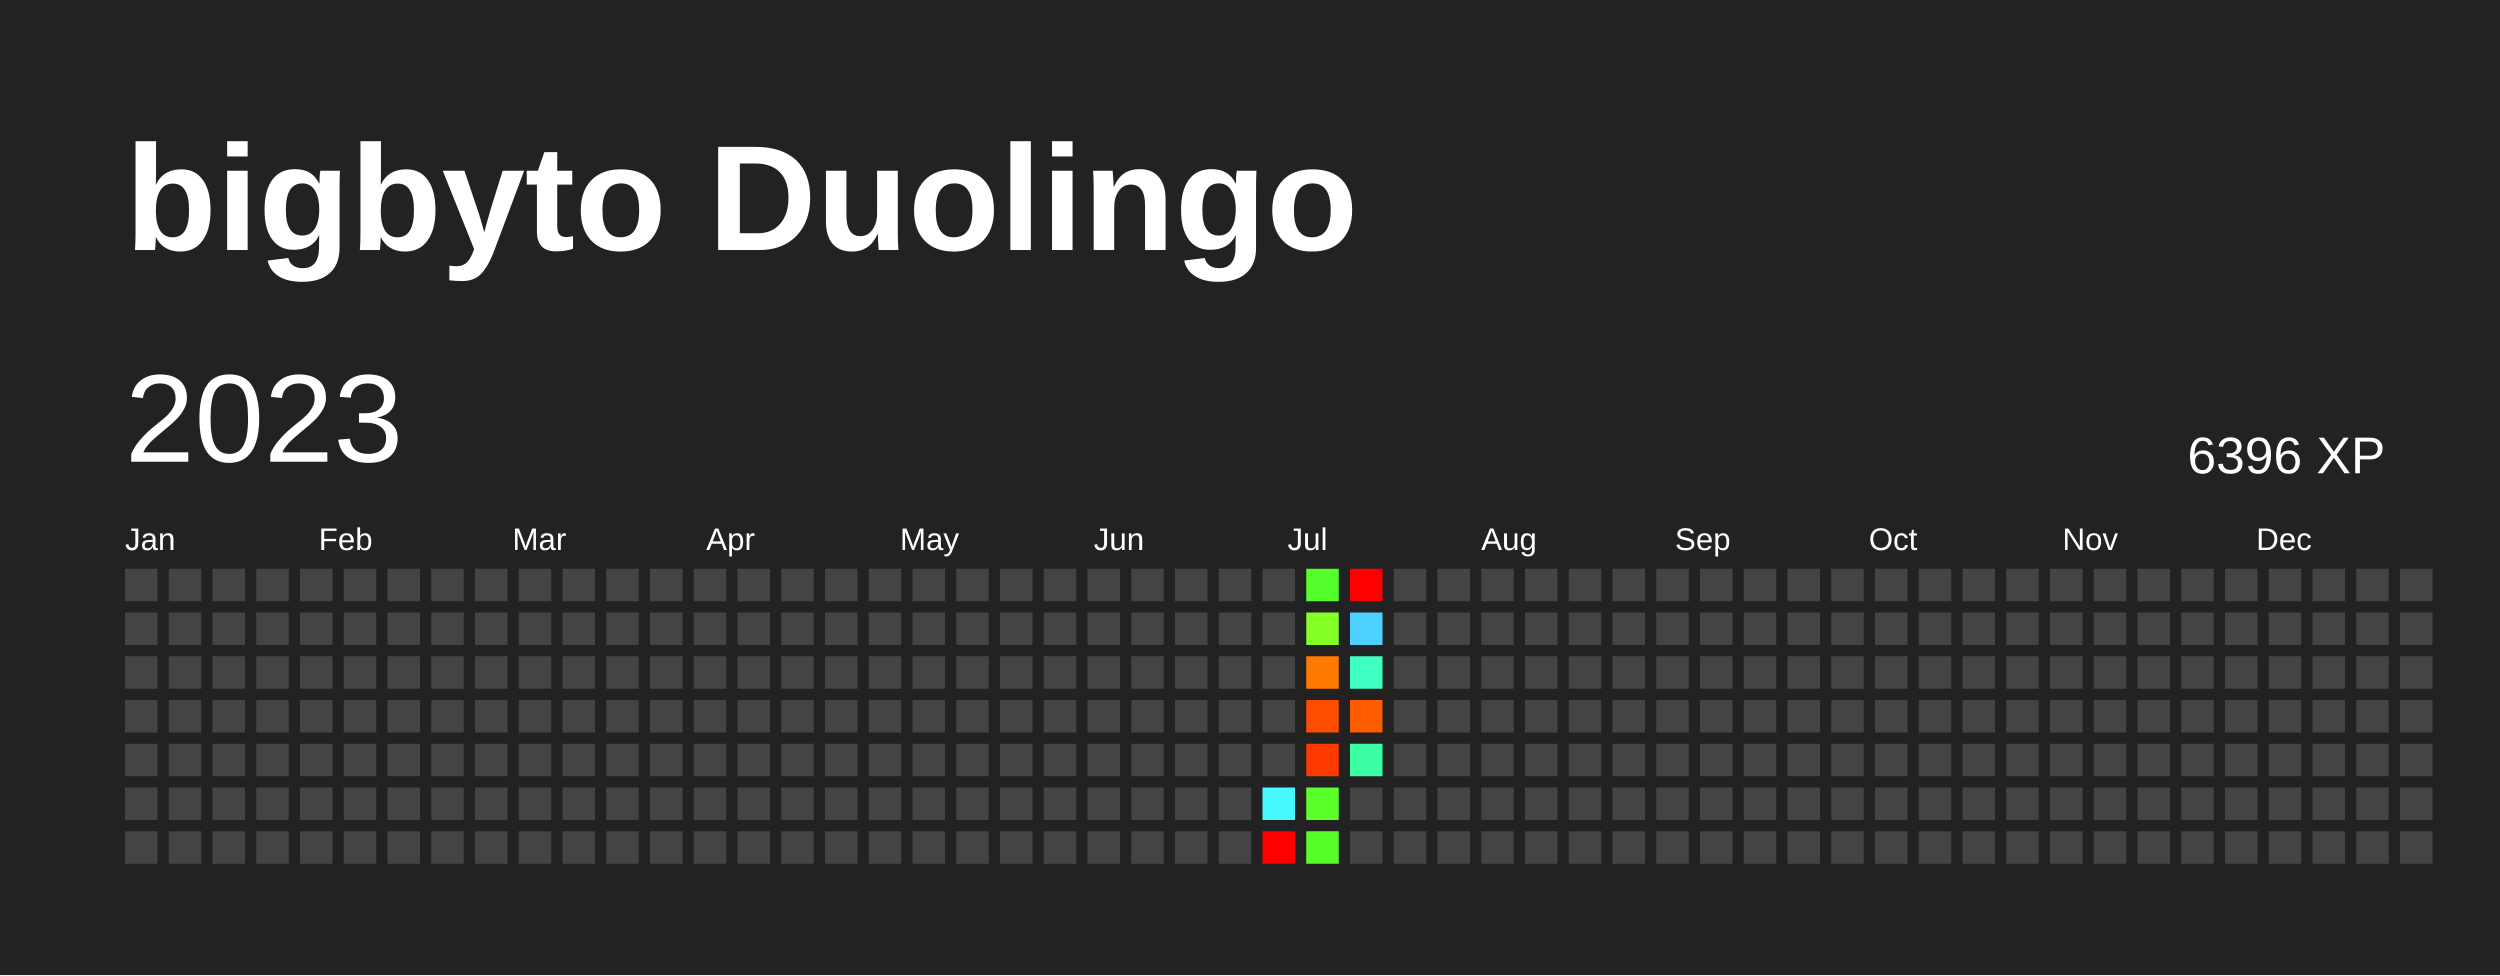
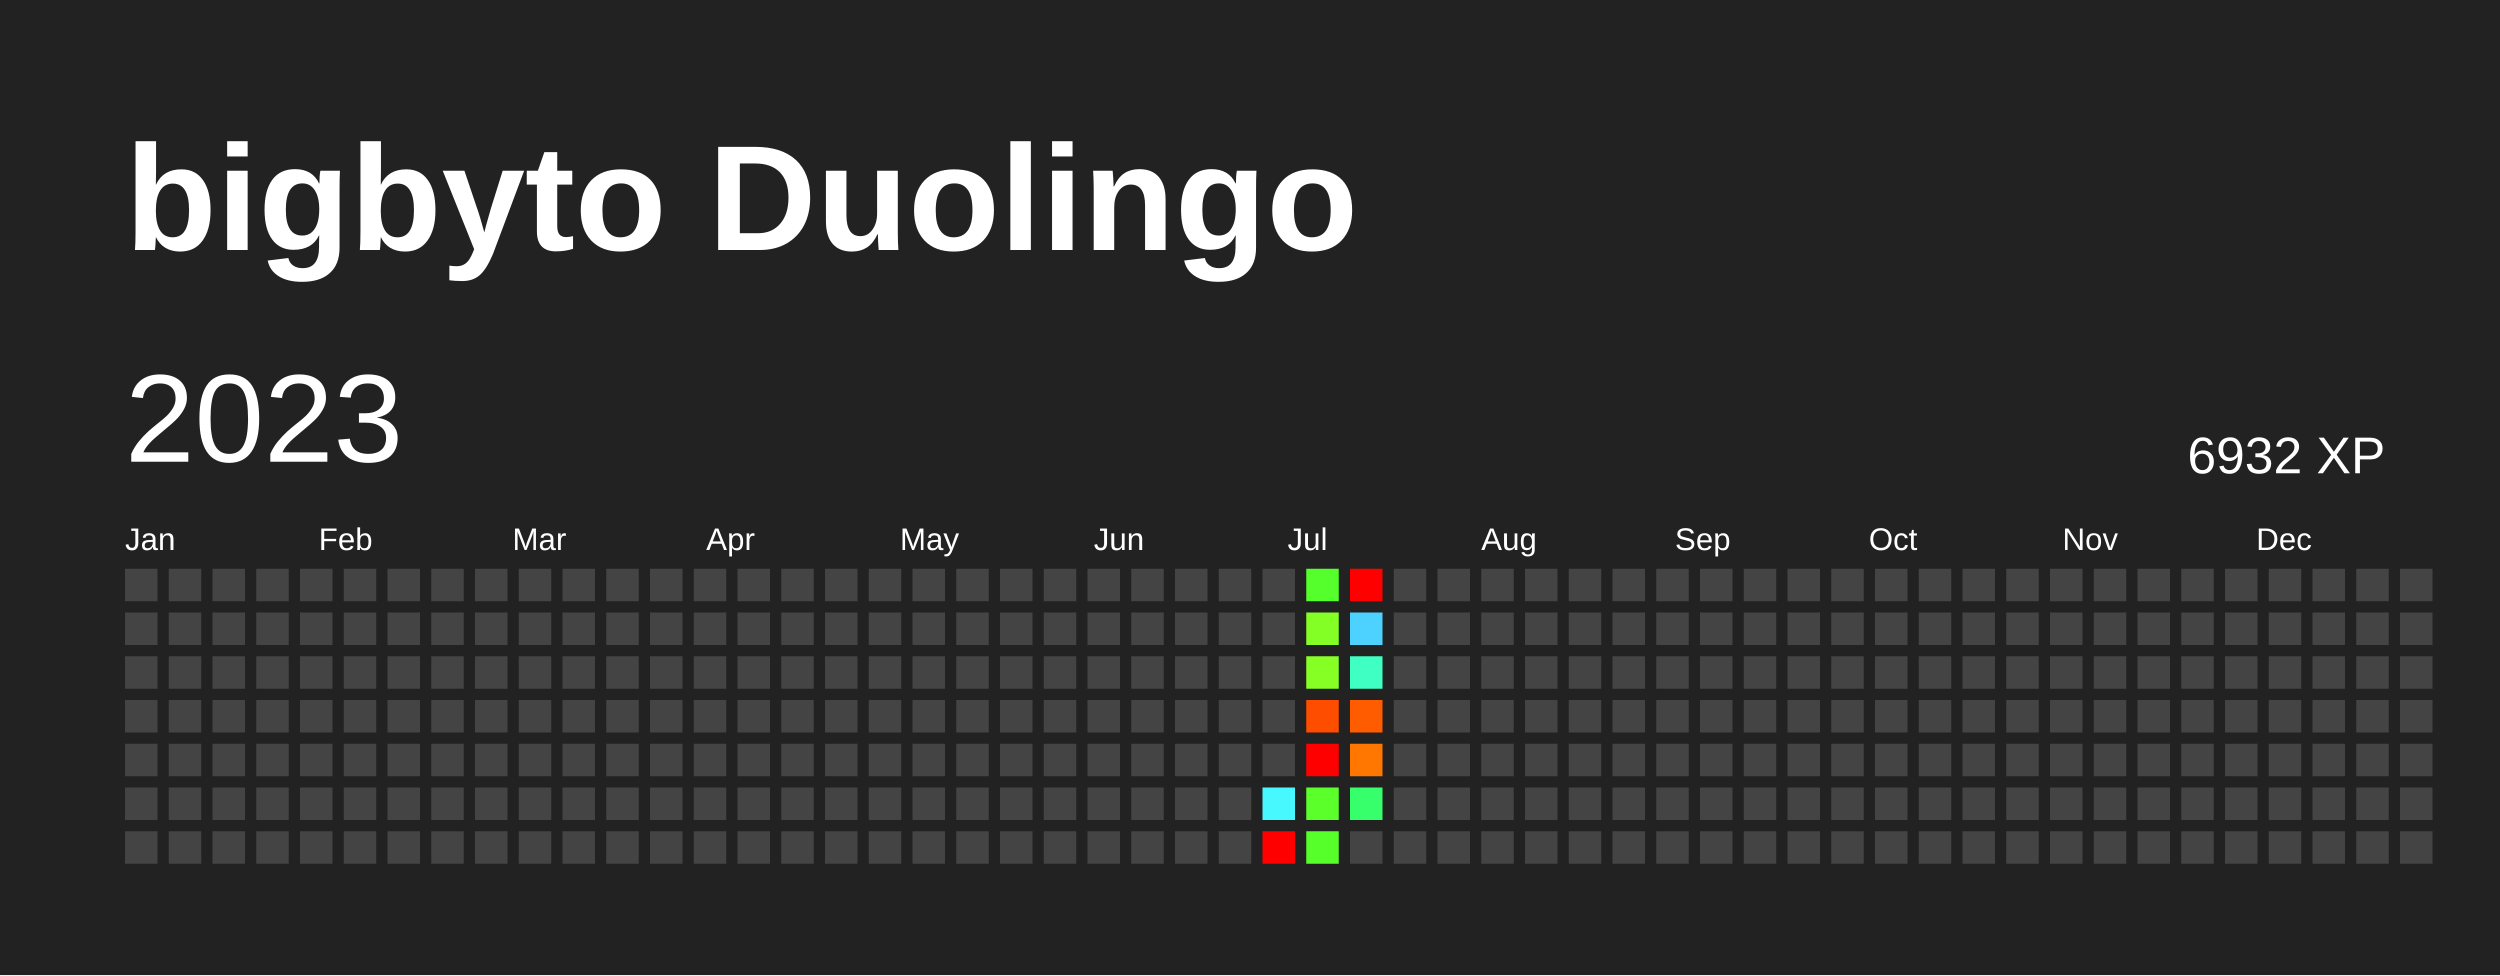
<svg xmlns="http://www.w3.org/2000/svg" baseProfile="full" height="78mm" version="1.1" viewBox="0,0,200,78" width="200mm">
  <defs />
  <rect fill="#222222" height="78" width="200" x="0" y="0" />
  <text fill="#FFFFFF" style="font-size:12px; font-family:Arial; font-weight:bold;" x="10" y="20">bigbyto Duolingo</text>
  <text dominant-baseline="hanging" fill="#FFFFFF" style="font-size:10.0px; font-family:Arial;" x="10" y="30">2023</text>
-   <text dominant-baseline="hanging" fill="#FFFFFF" style="font-size:4.125px; font-family:Arial;" x="175" y="35">6396 XP</text>
+   <text dominant-baseline="hanging" fill="#FFFFFF" style="font-size:4.125px; font-family:Arial;" x="175" y="35">6932 XP</text>
  <text fill="#FFFFFF" style="font-size:2.5px; font-family:Arial" x="10.0" y="44">Jan</text>
  <text fill="#FFFFFF" style="font-size:2.5px; font-family:Arial" x="25.5" y="44">Feb</text>
  <text fill="#FFFFFF" style="font-size:2.5px; font-family:Arial" x="41.0" y="44">Mar</text>
  <text fill="#FFFFFF" style="font-size:2.5px; font-family:Arial" x="56.5" y="44">Apr</text>
  <text fill="#FFFFFF" style="font-size:2.5px; font-family:Arial" x="72.0" y="44">May</text>
  <text fill="#FFFFFF" style="font-size:2.5px; font-family:Arial" x="87.5" y="44">Jun</text>
  <text fill="#FFFFFF" style="font-size:2.5px; font-family:Arial" x="103.0" y="44">Jul</text>
  <text fill="#FFFFFF" style="font-size:2.5px; font-family:Arial" x="118.5" y="44">Aug</text>
  <text fill="#FFFFFF" style="font-size:2.5px; font-family:Arial" x="134.0" y="44">Sep</text>
  <text fill="#FFFFFF" style="font-size:2.5px; font-family:Arial" x="149.5" y="44">Oct</text>
  <text fill="#FFFFFF" style="font-size:2.5px; font-family:Arial" x="165.0" y="44">Nov</text>
  <text fill="#FFFFFF" style="font-size:2.5px; font-family:Arial" x="180.5" y="44">Dec</text>
  <rect fill="#444444" height="2.6" width="2.6" x="10.0" y="45.5" />
  <rect fill="#444444" height="2.6" width="2.6" x="10.0" y="49.0" />
  <rect fill="#444444" height="2.6" width="2.6" x="10.0" y="52.5" />
  <rect fill="#444444" height="2.6" width="2.6" x="10.0" y="56.0" />
  <rect fill="#444444" height="2.6" width="2.6" x="10.0" y="59.5" />
  <rect fill="#444444" height="2.6" width="2.6" x="10.0" y="63.0" />
  <rect fill="#444444" height="2.6" width="2.6" x="10.0" y="66.5" />
  <rect fill="#444444" height="2.6" width="2.6" x="13.5" y="45.5" />
  <rect fill="#444444" height="2.6" width="2.6" x="13.5" y="49.0" />
  <rect fill="#444444" height="2.6" width="2.6" x="13.5" y="52.5" />
  <rect fill="#444444" height="2.6" width="2.6" x="13.5" y="56.0" />
  <rect fill="#444444" height="2.6" width="2.6" x="13.5" y="59.5" />
  <rect fill="#444444" height="2.6" width="2.6" x="13.5" y="63.0" />
  <rect fill="#444444" height="2.6" width="2.6" x="13.5" y="66.5" />
  <rect fill="#444444" height="2.6" width="2.6" x="17.0" y="45.5" />
  <rect fill="#444444" height="2.6" width="2.6" x="17.0" y="49.0" />
  <rect fill="#444444" height="2.6" width="2.6" x="17.0" y="52.5" />
  <rect fill="#444444" height="2.6" width="2.6" x="17.0" y="56.0" />
  <rect fill="#444444" height="2.6" width="2.6" x="17.0" y="59.5" />
  <rect fill="#444444" height="2.6" width="2.6" x="17.0" y="63.0" />
  <rect fill="#444444" height="2.6" width="2.6" x="17.0" y="66.5" />
  <rect fill="#444444" height="2.6" width="2.6" x="20.5" y="45.5" />
  <rect fill="#444444" height="2.6" width="2.6" x="20.5" y="49.0" />
  <rect fill="#444444" height="2.6" width="2.6" x="20.5" y="52.5" />
  <rect fill="#444444" height="2.6" width="2.6" x="20.5" y="56.0" />
  <rect fill="#444444" height="2.6" width="2.6" x="20.5" y="59.5" />
  <rect fill="#444444" height="2.6" width="2.6" x="20.5" y="63.0" />
  <rect fill="#444444" height="2.6" width="2.6" x="20.5" y="66.5" />
  <rect fill="#444444" height="2.6" width="2.6" x="24.0" y="45.5" />
  <rect fill="#444444" height="2.6" width="2.6" x="24.0" y="49.0" />
  <rect fill="#444444" height="2.6" width="2.6" x="24.0" y="52.5" />
  <rect fill="#444444" height="2.6" width="2.6" x="24.0" y="56.0" />
  <rect fill="#444444" height="2.6" width="2.6" x="24.0" y="59.5" />
  <rect fill="#444444" height="2.6" width="2.6" x="24.0" y="63.0" />
  <rect fill="#444444" height="2.6" width="2.6" x="24.0" y="66.5" />
  <rect fill="#444444" height="2.6" width="2.6" x="27.5" y="45.5" />
  <rect fill="#444444" height="2.6" width="2.6" x="27.5" y="49.0" />
  <rect fill="#444444" height="2.6" width="2.6" x="27.5" y="52.5" />
  <rect fill="#444444" height="2.6" width="2.6" x="27.5" y="56.0" />
  <rect fill="#444444" height="2.6" width="2.6" x="27.5" y="59.5" />
  <rect fill="#444444" height="2.6" width="2.6" x="27.5" y="63.0" />
  <rect fill="#444444" height="2.6" width="2.6" x="27.5" y="66.5" />
  <rect fill="#444444" height="2.6" width="2.6" x="31.0" y="45.5" />
  <rect fill="#444444" height="2.6" width="2.6" x="31.0" y="49.0" />
  <rect fill="#444444" height="2.6" width="2.6" x="31.0" y="52.5" />
  <rect fill="#444444" height="2.6" width="2.6" x="31.0" y="56.0" />
  <rect fill="#444444" height="2.6" width="2.6" x="31.0" y="59.5" />
  <rect fill="#444444" height="2.6" width="2.6" x="31.0" y="63.0" />
  <rect fill="#444444" height="2.6" width="2.6" x="31.0" y="66.5" />
  <rect fill="#444444" height="2.6" width="2.6" x="34.5" y="45.5" />
  <rect fill="#444444" height="2.6" width="2.6" x="34.5" y="49.0" />
  <rect fill="#444444" height="2.6" width="2.6" x="34.5" y="52.5" />
  <rect fill="#444444" height="2.6" width="2.6" x="34.5" y="56.0" />
  <rect fill="#444444" height="2.6" width="2.6" x="34.5" y="59.5" />
  <rect fill="#444444" height="2.6" width="2.6" x="34.5" y="63.0" />
  <rect fill="#444444" height="2.6" width="2.6" x="34.5" y="66.5" />
  <rect fill="#444444" height="2.6" width="2.6" x="38.0" y="45.5" />
  <rect fill="#444444" height="2.6" width="2.6" x="38.0" y="49.0" />
  <rect fill="#444444" height="2.6" width="2.6" x="38.0" y="52.5" />
  <rect fill="#444444" height="2.6" width="2.6" x="38.0" y="56.0" />
  <rect fill="#444444" height="2.6" width="2.6" x="38.0" y="59.5" />
  <rect fill="#444444" height="2.6" width="2.6" x="38.0" y="63.0" />
  <rect fill="#444444" height="2.6" width="2.6" x="38.0" y="66.5" />
  <rect fill="#444444" height="2.6" width="2.6" x="41.5" y="45.5" />
  <rect fill="#444444" height="2.6" width="2.6" x="41.5" y="49.0" />
  <rect fill="#444444" height="2.6" width="2.6" x="41.5" y="52.5" />
  <rect fill="#444444" height="2.6" width="2.6" x="41.5" y="56.0" />
  <rect fill="#444444" height="2.6" width="2.6" x="41.5" y="59.5" />
  <rect fill="#444444" height="2.6" width="2.6" x="41.5" y="63.0" />
  <rect fill="#444444" height="2.6" width="2.6" x="41.5" y="66.5" />
  <rect fill="#444444" height="2.6" width="2.6" x="45.0" y="45.5" />
  <rect fill="#444444" height="2.6" width="2.6" x="45.0" y="49.0" />
  <rect fill="#444444" height="2.6" width="2.6" x="45.0" y="52.5" />
  <rect fill="#444444" height="2.6" width="2.6" x="45.0" y="56.0" />
  <rect fill="#444444" height="2.6" width="2.6" x="45.0" y="59.5" />
  <rect fill="#444444" height="2.6" width="2.6" x="45.0" y="63.0" />
  <rect fill="#444444" height="2.6" width="2.6" x="45.0" y="66.5" />
  <rect fill="#444444" height="2.6" width="2.6" x="48.5" y="45.5" />
  <rect fill="#444444" height="2.6" width="2.6" x="48.5" y="49.0" />
  <rect fill="#444444" height="2.6" width="2.6" x="48.5" y="52.5" />
  <rect fill="#444444" height="2.6" width="2.6" x="48.5" y="56.0" />
  <rect fill="#444444" height="2.6" width="2.6" x="48.5" y="59.5" />
  <rect fill="#444444" height="2.6" width="2.6" x="48.5" y="63.0" />
  <rect fill="#444444" height="2.6" width="2.6" x="48.5" y="66.5" />
  <rect fill="#444444" height="2.6" width="2.6" x="52.0" y="45.5" />
  <rect fill="#444444" height="2.6" width="2.6" x="52.0" y="49.0" />
  <rect fill="#444444" height="2.6" width="2.6" x="52.0" y="52.5" />
  <rect fill="#444444" height="2.6" width="2.6" x="52.0" y="56.0" />
  <rect fill="#444444" height="2.6" width="2.6" x="52.0" y="59.5" />
  <rect fill="#444444" height="2.6" width="2.6" x="52.0" y="63.0" />
  <rect fill="#444444" height="2.6" width="2.6" x="52.0" y="66.5" />
  <rect fill="#444444" height="2.6" width="2.6" x="55.5" y="45.5" />
  <rect fill="#444444" height="2.6" width="2.6" x="55.5" y="49.0" />
  <rect fill="#444444" height="2.6" width="2.6" x="55.5" y="52.5" />
  <rect fill="#444444" height="2.6" width="2.6" x="55.5" y="56.0" />
  <rect fill="#444444" height="2.6" width="2.6" x="55.5" y="59.5" />
  <rect fill="#444444" height="2.6" width="2.6" x="55.5" y="63.0" />
  <rect fill="#444444" height="2.6" width="2.6" x="55.5" y="66.5" />
  <rect fill="#444444" height="2.6" width="2.6" x="59.0" y="45.5" />
  <rect fill="#444444" height="2.6" width="2.6" x="59.0" y="49.0" />
  <rect fill="#444444" height="2.6" width="2.6" x="59.0" y="52.5" />
  <rect fill="#444444" height="2.6" width="2.6" x="59.0" y="56.0" />
  <rect fill="#444444" height="2.6" width="2.6" x="59.0" y="59.5" />
  <rect fill="#444444" height="2.6" width="2.6" x="59.0" y="63.0" />
  <rect fill="#444444" height="2.6" width="2.6" x="59.0" y="66.5" />
  <rect fill="#444444" height="2.6" width="2.6" x="62.5" y="45.5" />
  <rect fill="#444444" height="2.6" width="2.6" x="62.5" y="49.0" />
  <rect fill="#444444" height="2.6" width="2.6" x="62.5" y="52.5" />
  <rect fill="#444444" height="2.6" width="2.6" x="62.5" y="56.0" />
  <rect fill="#444444" height="2.6" width="2.6" x="62.5" y="59.5" />
  <rect fill="#444444" height="2.6" width="2.6" x="62.5" y="63.0" />
  <rect fill="#444444" height="2.6" width="2.6" x="62.5" y="66.5" />
  <rect fill="#444444" height="2.6" width="2.6" x="66.0" y="45.5" />
  <rect fill="#444444" height="2.6" width="2.6" x="66.0" y="49.0" />
  <rect fill="#444444" height="2.6" width="2.6" x="66.0" y="52.5" />
  <rect fill="#444444" height="2.6" width="2.6" x="66.0" y="56.0" />
  <rect fill="#444444" height="2.6" width="2.6" x="66.0" y="59.5" />
  <rect fill="#444444" height="2.6" width="2.6" x="66.0" y="63.0" />
  <rect fill="#444444" height="2.6" width="2.6" x="66.0" y="66.5" />
  <rect fill="#444444" height="2.6" width="2.6" x="69.5" y="45.5" />
  <rect fill="#444444" height="2.6" width="2.6" x="69.5" y="49.0" />
  <rect fill="#444444" height="2.6" width="2.6" x="69.5" y="52.5" />
  <rect fill="#444444" height="2.6" width="2.6" x="69.5" y="56.0" />
  <rect fill="#444444" height="2.6" width="2.6" x="69.5" y="59.5" />
  <rect fill="#444444" height="2.6" width="2.6" x="69.5" y="63.0" />
  <rect fill="#444444" height="2.6" width="2.6" x="69.5" y="66.5" />
  <rect fill="#444444" height="2.6" width="2.6" x="73.0" y="45.5" />
  <rect fill="#444444" height="2.6" width="2.6" x="73.0" y="49.0" />
  <rect fill="#444444" height="2.6" width="2.6" x="73.0" y="52.5" />
  <rect fill="#444444" height="2.6" width="2.6" x="73.0" y="56.0" />
  <rect fill="#444444" height="2.6" width="2.6" x="73.0" y="59.5" />
  <rect fill="#444444" height="2.6" width="2.6" x="73.0" y="63.0" />
  <rect fill="#444444" height="2.6" width="2.6" x="73.0" y="66.5" />
  <rect fill="#444444" height="2.6" width="2.6" x="76.5" y="45.5" />
  <rect fill="#444444" height="2.6" width="2.6" x="76.5" y="49.0" />
  <rect fill="#444444" height="2.6" width="2.6" x="76.5" y="52.5" />
  <rect fill="#444444" height="2.6" width="2.6" x="76.5" y="56.0" />
  <rect fill="#444444" height="2.6" width="2.6" x="76.5" y="59.5" />
  <rect fill="#444444" height="2.6" width="2.6" x="76.5" y="63.0" />
  <rect fill="#444444" height="2.6" width="2.6" x="76.5" y="66.5" />
  <rect fill="#444444" height="2.6" width="2.6" x="80.0" y="45.5" />
  <rect fill="#444444" height="2.6" width="2.6" x="80.0" y="49.0" />
  <rect fill="#444444" height="2.6" width="2.6" x="80.0" y="52.5" />
  <rect fill="#444444" height="2.6" width="2.6" x="80.0" y="56.0" />
  <rect fill="#444444" height="2.6" width="2.6" x="80.0" y="59.5" />
  <rect fill="#444444" height="2.6" width="2.6" x="80.0" y="63.0" />
  <rect fill="#444444" height="2.6" width="2.6" x="80.0" y="66.5" />
  <rect fill="#444444" height="2.6" width="2.6" x="83.5" y="45.5" />
  <rect fill="#444444" height="2.6" width="2.6" x="83.5" y="49.0" />
  <rect fill="#444444" height="2.6" width="2.6" x="83.5" y="52.5" />
  <rect fill="#444444" height="2.6" width="2.6" x="83.5" y="56.0" />
  <rect fill="#444444" height="2.6" width="2.6" x="83.5" y="59.5" />
  <rect fill="#444444" height="2.6" width="2.6" x="83.5" y="63.0" />
  <rect fill="#444444" height="2.6" width="2.6" x="83.5" y="66.5" />
  <rect fill="#444444" height="2.6" width="2.6" x="87.0" y="45.5" />
  <rect fill="#444444" height="2.6" width="2.6" x="87.0" y="49.0" />
  <rect fill="#444444" height="2.6" width="2.6" x="87.0" y="52.5" />
  <rect fill="#444444" height="2.6" width="2.6" x="87.0" y="56.0" />
  <rect fill="#444444" height="2.6" width="2.6" x="87.0" y="59.5" />
  <rect fill="#444444" height="2.6" width="2.6" x="87.0" y="63.0" />
  <rect fill="#444444" height="2.6" width="2.6" x="87.0" y="66.5" />
  <rect fill="#444444" height="2.6" width="2.6" x="90.5" y="45.5" />
  <rect fill="#444444" height="2.6" width="2.6" x="90.5" y="49.0" />
  <rect fill="#444444" height="2.6" width="2.6" x="90.5" y="52.5" />
  <rect fill="#444444" height="2.6" width="2.6" x="90.5" y="56.0" />
  <rect fill="#444444" height="2.6" width="2.6" x="90.5" y="59.5" />
  <rect fill="#444444" height="2.6" width="2.6" x="90.5" y="63.0" />
  <rect fill="#444444" height="2.6" width="2.6" x="90.5" y="66.5" />
  <rect fill="#444444" height="2.6" width="2.6" x="94.0" y="45.5" />
  <rect fill="#444444" height="2.6" width="2.6" x="94.0" y="49.0" />
  <rect fill="#444444" height="2.6" width="2.6" x="94.0" y="52.5" />
  <rect fill="#444444" height="2.6" width="2.6" x="94.0" y="56.0" />
  <rect fill="#444444" height="2.6" width="2.6" x="94.0" y="59.5" />
  <rect fill="#444444" height="2.6" width="2.6" x="94.0" y="63.0" />
  <rect fill="#444444" height="2.6" width="2.6" x="94.0" y="66.5" />
  <rect fill="#444444" height="2.6" width="2.6" x="97.5" y="45.5" />
  <rect fill="#444444" height="2.6" width="2.6" x="97.5" y="49.0" />
  <rect fill="#444444" height="2.6" width="2.6" x="97.5" y="52.5" />
  <rect fill="#444444" height="2.6" width="2.6" x="97.5" y="56.0" />
  <rect fill="#444444" height="2.6" width="2.6" x="97.5" y="59.5" />
  <rect fill="#444444" height="2.6" width="2.6" x="97.5" y="63.0" />
  <rect fill="#444444" height="2.6" width="2.6" x="97.5" y="66.5" />
  <rect fill="#444444" height="2.6" width="2.6" x="101.0" y="45.5" />
  <rect fill="#444444" height="2.6" width="2.6" x="101.0" y="49.0" />
  <rect fill="#444444" height="2.6" width="2.6" x="101.0" y="52.5" />
  <rect fill="#444444" height="2.6" width="2.6" x="101.0" y="56.0" />
  <rect fill="#444444" height="2.6" width="2.6" x="101.0" y="59.5" />
  <rect fill="#48f8ff" height="2.6" width="2.6" x="101.0" y="63.0" />
  <rect fill="red" height="2.6" width="2.6" x="101.0" y="66.5" />
  <rect fill="#54ff2b" height="2.6" width="2.6" x="104.5" y="45.5" />
  <rect fill="#83ff25" height="2.6" width="2.6" x="104.5" y="49.0" />
-   <rect fill="#ff7a00" height="2.6" width="2.6" x="104.5" y="52.5" />
+   <rect fill="#86ff25" height="2.6" width="2.6" x="104.5" y="52.5" />
  <rect fill="#ff4d00" height="2.6" width="2.6" x="104.5" y="56.0" />
-   <rect fill="#ff3a00" height="2.6" width="2.6" x="104.5" y="59.5" />
+   <rect fill="red" height="2.6" width="2.6" x="104.5" y="59.5" />
  <rect fill="#5bff2a" height="2.6" width="2.6" x="104.5" y="63.0" />
  <rect fill="#57ff2a" height="2.6" width="2.6" x="104.5" y="66.5" />
  <rect fill="red" height="2.6" width="2.6" x="108.0" y="45.5" />
  <rect fill="#4dd2ff" height="2.6" width="2.6" x="108.0" y="49.0" />
  <rect fill="#40ffc3" height="2.6" width="2.6" x="108.0" y="52.5" />
  <rect fill="#ff5c00" height="2.6" width="2.6" x="108.0" y="56.0" />
-   <rect fill="#3cffa3" height="2.6" width="2.6" x="108.0" y="59.5" />
-   <rect fill="#444444" height="2.6" width="2.6" x="108.0" y="63.0" />
+   <rect fill="#ff7700" height="2.6" width="2.6" x="108.0" y="59.5" />
+   <rect fill="#36ff6b" height="2.6" width="2.6" x="108.0" y="63.0" />
  <rect fill="#444444" height="2.6" width="2.6" x="108.0" y="66.5" />
  <rect fill="#444444" height="2.6" width="2.6" x="111.5" y="45.5" />
  <rect fill="#444444" height="2.6" width="2.6" x="111.5" y="49.0" />
  <rect fill="#444444" height="2.6" width="2.6" x="111.5" y="52.5" />
  <rect fill="#444444" height="2.6" width="2.6" x="111.5" y="56.0" />
  <rect fill="#444444" height="2.6" width="2.6" x="111.5" y="59.5" />
  <rect fill="#444444" height="2.6" width="2.6" x="111.5" y="63.0" />
  <rect fill="#444444" height="2.6" width="2.6" x="111.5" y="66.5" />
  <rect fill="#444444" height="2.6" width="2.6" x="115.0" y="45.5" />
  <rect fill="#444444" height="2.6" width="2.6" x="115.0" y="49.0" />
  <rect fill="#444444" height="2.6" width="2.6" x="115.0" y="52.5" />
  <rect fill="#444444" height="2.6" width="2.6" x="115.0" y="56.0" />
  <rect fill="#444444" height="2.6" width="2.6" x="115.0" y="59.5" />
  <rect fill="#444444" height="2.6" width="2.6" x="115.0" y="63.0" />
  <rect fill="#444444" height="2.6" width="2.6" x="115.0" y="66.5" />
  <rect fill="#444444" height="2.6" width="2.6" x="118.5" y="45.5" />
  <rect fill="#444444" height="2.6" width="2.6" x="118.5" y="49.0" />
  <rect fill="#444444" height="2.6" width="2.6" x="118.5" y="52.5" />
  <rect fill="#444444" height="2.6" width="2.6" x="118.5" y="56.0" />
  <rect fill="#444444" height="2.6" width="2.6" x="118.5" y="59.5" />
  <rect fill="#444444" height="2.6" width="2.6" x="118.5" y="63.0" />
  <rect fill="#444444" height="2.6" width="2.6" x="118.5" y="66.5" />
  <rect fill="#444444" height="2.6" width="2.6" x="122.0" y="45.5" />
  <rect fill="#444444" height="2.6" width="2.6" x="122.0" y="49.0" />
  <rect fill="#444444" height="2.6" width="2.6" x="122.0" y="52.5" />
  <rect fill="#444444" height="2.6" width="2.6" x="122.0" y="56.0" />
  <rect fill="#444444" height="2.6" width="2.6" x="122.0" y="59.5" />
  <rect fill="#444444" height="2.6" width="2.6" x="122.0" y="63.0" />
  <rect fill="#444444" height="2.6" width="2.6" x="122.0" y="66.5" />
  <rect fill="#444444" height="2.6" width="2.6" x="125.5" y="45.5" />
  <rect fill="#444444" height="2.6" width="2.6" x="125.5" y="49.0" />
  <rect fill="#444444" height="2.6" width="2.6" x="125.5" y="52.5" />
  <rect fill="#444444" height="2.6" width="2.6" x="125.5" y="56.0" />
  <rect fill="#444444" height="2.6" width="2.6" x="125.5" y="59.5" />
  <rect fill="#444444" height="2.6" width="2.6" x="125.5" y="63.0" />
  <rect fill="#444444" height="2.6" width="2.6" x="125.5" y="66.5" />
  <rect fill="#444444" height="2.6" width="2.6" x="129.0" y="45.5" />
  <rect fill="#444444" height="2.6" width="2.6" x="129.0" y="49.0" />
  <rect fill="#444444" height="2.6" width="2.6" x="129.0" y="52.5" />
  <rect fill="#444444" height="2.6" width="2.6" x="129.0" y="56.0" />
  <rect fill="#444444" height="2.6" width="2.6" x="129.0" y="59.5" />
  <rect fill="#444444" height="2.6" width="2.6" x="129.0" y="63.0" />
  <rect fill="#444444" height="2.6" width="2.6" x="129.0" y="66.5" />
  <rect fill="#444444" height="2.6" width="2.6" x="132.5" y="45.5" />
  <rect fill="#444444" height="2.6" width="2.6" x="132.5" y="49.0" />
  <rect fill="#444444" height="2.6" width="2.6" x="132.5" y="52.5" />
  <rect fill="#444444" height="2.6" width="2.6" x="132.5" y="56.0" />
  <rect fill="#444444" height="2.6" width="2.6" x="132.5" y="59.5" />
  <rect fill="#444444" height="2.6" width="2.6" x="132.5" y="63.0" />
  <rect fill="#444444" height="2.6" width="2.6" x="132.5" y="66.5" />
  <rect fill="#444444" height="2.6" width="2.6" x="136.0" y="45.5" />
  <rect fill="#444444" height="2.6" width="2.6" x="136.0" y="49.0" />
  <rect fill="#444444" height="2.6" width="2.6" x="136.0" y="52.5" />
  <rect fill="#444444" height="2.6" width="2.6" x="136.0" y="56.0" />
  <rect fill="#444444" height="2.6" width="2.6" x="136.0" y="59.5" />
  <rect fill="#444444" height="2.6" width="2.6" x="136.0" y="63.0" />
  <rect fill="#444444" height="2.6" width="2.6" x="136.0" y="66.5" />
  <rect fill="#444444" height="2.6" width="2.6" x="139.5" y="45.5" />
  <rect fill="#444444" height="2.6" width="2.6" x="139.5" y="49.0" />
  <rect fill="#444444" height="2.6" width="2.6" x="139.5" y="52.5" />
  <rect fill="#444444" height="2.6" width="2.6" x="139.5" y="56.0" />
  <rect fill="#444444" height="2.6" width="2.6" x="139.5" y="59.5" />
  <rect fill="#444444" height="2.6" width="2.6" x="139.5" y="63.0" />
  <rect fill="#444444" height="2.6" width="2.6" x="139.5" y="66.5" />
  <rect fill="#444444" height="2.6" width="2.6" x="143.0" y="45.5" />
  <rect fill="#444444" height="2.6" width="2.6" x="143.0" y="49.0" />
  <rect fill="#444444" height="2.6" width="2.6" x="143.0" y="52.5" />
  <rect fill="#444444" height="2.6" width="2.6" x="143.0" y="56.0" />
  <rect fill="#444444" height="2.6" width="2.6" x="143.0" y="59.5" />
  <rect fill="#444444" height="2.6" width="2.6" x="143.0" y="63.0" />
  <rect fill="#444444" height="2.6" width="2.6" x="143.0" y="66.5" />
  <rect fill="#444444" height="2.6" width="2.6" x="146.5" y="45.5" />
  <rect fill="#444444" height="2.6" width="2.6" x="146.5" y="49.0" />
  <rect fill="#444444" height="2.6" width="2.6" x="146.5" y="52.5" />
  <rect fill="#444444" height="2.6" width="2.6" x="146.5" y="56.0" />
  <rect fill="#444444" height="2.6" width="2.6" x="146.5" y="59.5" />
  <rect fill="#444444" height="2.6" width="2.6" x="146.5" y="63.0" />
  <rect fill="#444444" height="2.6" width="2.6" x="146.5" y="66.5" />
  <rect fill="#444444" height="2.6" width="2.6" x="150.0" y="45.5" />
  <rect fill="#444444" height="2.6" width="2.6" x="150.0" y="49.0" />
  <rect fill="#444444" height="2.6" width="2.6" x="150.0" y="52.5" />
  <rect fill="#444444" height="2.6" width="2.6" x="150.0" y="56.0" />
  <rect fill="#444444" height="2.6" width="2.6" x="150.0" y="59.5" />
  <rect fill="#444444" height="2.6" width="2.6" x="150.0" y="63.0" />
  <rect fill="#444444" height="2.6" width="2.6" x="150.0" y="66.5" />
  <rect fill="#444444" height="2.6" width="2.6" x="153.5" y="45.5" />
  <rect fill="#444444" height="2.6" width="2.6" x="153.5" y="49.0" />
  <rect fill="#444444" height="2.6" width="2.6" x="153.5" y="52.5" />
  <rect fill="#444444" height="2.6" width="2.6" x="153.5" y="56.0" />
  <rect fill="#444444" height="2.6" width="2.6" x="153.5" y="59.5" />
  <rect fill="#444444" height="2.6" width="2.6" x="153.5" y="63.0" />
  <rect fill="#444444" height="2.6" width="2.6" x="153.5" y="66.5" />
  <rect fill="#444444" height="2.6" width="2.6" x="157.0" y="45.5" />
  <rect fill="#444444" height="2.6" width="2.6" x="157.0" y="49.0" />
  <rect fill="#444444" height="2.6" width="2.6" x="157.0" y="52.5" />
  <rect fill="#444444" height="2.6" width="2.6" x="157.0" y="56.0" />
  <rect fill="#444444" height="2.6" width="2.6" x="157.0" y="59.5" />
  <rect fill="#444444" height="2.6" width="2.6" x="157.0" y="63.0" />
  <rect fill="#444444" height="2.6" width="2.6" x="157.0" y="66.5" />
  <rect fill="#444444" height="2.6" width="2.6" x="160.5" y="45.5" />
  <rect fill="#444444" height="2.6" width="2.6" x="160.5" y="49.0" />
  <rect fill="#444444" height="2.6" width="2.6" x="160.5" y="52.5" />
  <rect fill="#444444" height="2.6" width="2.6" x="160.5" y="56.0" />
  <rect fill="#444444" height="2.6" width="2.6" x="160.5" y="59.5" />
  <rect fill="#444444" height="2.6" width="2.6" x="160.5" y="63.0" />
  <rect fill="#444444" height="2.6" width="2.6" x="160.5" y="66.5" />
  <rect fill="#444444" height="2.6" width="2.6" x="164.0" y="45.5" />
  <rect fill="#444444" height="2.6" width="2.6" x="164.0" y="49.0" />
  <rect fill="#444444" height="2.6" width="2.6" x="164.0" y="52.5" />
  <rect fill="#444444" height="2.6" width="2.6" x="164.0" y="56.0" />
  <rect fill="#444444" height="2.6" width="2.6" x="164.0" y="59.5" />
  <rect fill="#444444" height="2.6" width="2.6" x="164.0" y="63.0" />
  <rect fill="#444444" height="2.6" width="2.6" x="164.0" y="66.5" />
  <rect fill="#444444" height="2.6" width="2.6" x="167.5" y="45.5" />
  <rect fill="#444444" height="2.6" width="2.6" x="167.5" y="49.0" />
  <rect fill="#444444" height="2.6" width="2.6" x="167.5" y="52.5" />
  <rect fill="#444444" height="2.6" width="2.6" x="167.5" y="56.0" />
  <rect fill="#444444" height="2.6" width="2.6" x="167.5" y="59.5" />
  <rect fill="#444444" height="2.6" width="2.6" x="167.5" y="63.0" />
  <rect fill="#444444" height="2.6" width="2.6" x="167.5" y="66.5" />
  <rect fill="#444444" height="2.6" width="2.6" x="171.0" y="45.5" />
  <rect fill="#444444" height="2.6" width="2.6" x="171.0" y="49.0" />
  <rect fill="#444444" height="2.6" width="2.6" x="171.0" y="52.5" />
  <rect fill="#444444" height="2.6" width="2.6" x="171.0" y="56.0" />
  <rect fill="#444444" height="2.6" width="2.6" x="171.0" y="59.5" />
  <rect fill="#444444" height="2.6" width="2.6" x="171.0" y="63.0" />
  <rect fill="#444444" height="2.6" width="2.6" x="171.0" y="66.5" />
  <rect fill="#444444" height="2.6" width="2.6" x="174.5" y="45.5" />
  <rect fill="#444444" height="2.6" width="2.6" x="174.5" y="49.0" />
  <rect fill="#444444" height="2.6" width="2.6" x="174.5" y="52.5" />
  <rect fill="#444444" height="2.6" width="2.6" x="174.5" y="56.0" />
  <rect fill="#444444" height="2.6" width="2.6" x="174.5" y="59.5" />
  <rect fill="#444444" height="2.6" width="2.6" x="174.5" y="63.0" />
  <rect fill="#444444" height="2.6" width="2.6" x="174.5" y="66.5" />
  <rect fill="#444444" height="2.6" width="2.6" x="178.0" y="45.5" />
  <rect fill="#444444" height="2.6" width="2.6" x="178.0" y="49.0" />
  <rect fill="#444444" height="2.6" width="2.6" x="178.0" y="52.5" />
  <rect fill="#444444" height="2.6" width="2.6" x="178.0" y="56.0" />
  <rect fill="#444444" height="2.6" width="2.6" x="178.0" y="59.5" />
  <rect fill="#444444" height="2.6" width="2.6" x="178.0" y="63.0" />
  <rect fill="#444444" height="2.6" width="2.6" x="178.0" y="66.5" />
  <rect fill="#444444" height="2.6" width="2.6" x="181.5" y="45.5" />
  <rect fill="#444444" height="2.6" width="2.6" x="181.5" y="49.0" />
  <rect fill="#444444" height="2.6" width="2.6" x="181.5" y="52.5" />
  <rect fill="#444444" height="2.6" width="2.6" x="181.5" y="56.0" />
  <rect fill="#444444" height="2.6" width="2.6" x="181.5" y="59.5" />
  <rect fill="#444444" height="2.6" width="2.6" x="181.5" y="63.0" />
  <rect fill="#444444" height="2.6" width="2.6" x="181.5" y="66.5" />
  <rect fill="#444444" height="2.6" width="2.6" x="185.0" y="45.5" />
  <rect fill="#444444" height="2.6" width="2.6" x="185.0" y="49.0" />
  <rect fill="#444444" height="2.6" width="2.6" x="185.0" y="52.5" />
  <rect fill="#444444" height="2.6" width="2.6" x="185.0" y="56.0" />
  <rect fill="#444444" height="2.6" width="2.6" x="185.0" y="59.5" />
  <rect fill="#444444" height="2.6" width="2.6" x="185.0" y="63.0" />
  <rect fill="#444444" height="2.6" width="2.6" x="185.0" y="66.5" />
  <rect fill="#444444" height="2.6" width="2.6" x="188.5" y="45.5" />
  <rect fill="#444444" height="2.6" width="2.6" x="188.5" y="49.0" />
  <rect fill="#444444" height="2.6" width="2.6" x="188.5" y="52.5" />
  <rect fill="#444444" height="2.6" width="2.6" x="188.5" y="56.0" />
  <rect fill="#444444" height="2.6" width="2.6" x="188.5" y="59.5" />
  <rect fill="#444444" height="2.6" width="2.6" x="188.5" y="63.0" />
  <rect fill="#444444" height="2.6" width="2.6" x="188.5" y="66.5" />
  <rect fill="#444444" height="2.6" width="2.6" x="192.0" y="45.5" />
  <rect fill="#444444" height="2.6" width="2.6" x="192.0" y="49.0" />
  <rect fill="#444444" height="2.6" width="2.6" x="192.0" y="52.5" />
  <rect fill="#444444" height="2.6" width="2.6" x="192.0" y="56.0" />
  <rect fill="#444444" height="2.6" width="2.6" x="192.0" y="59.5" />
  <rect fill="#444444" height="2.6" width="2.6" x="192.0" y="63.0" />
  <rect fill="#444444" height="2.6" width="2.6" x="192.0" y="66.5" />
</svg>
